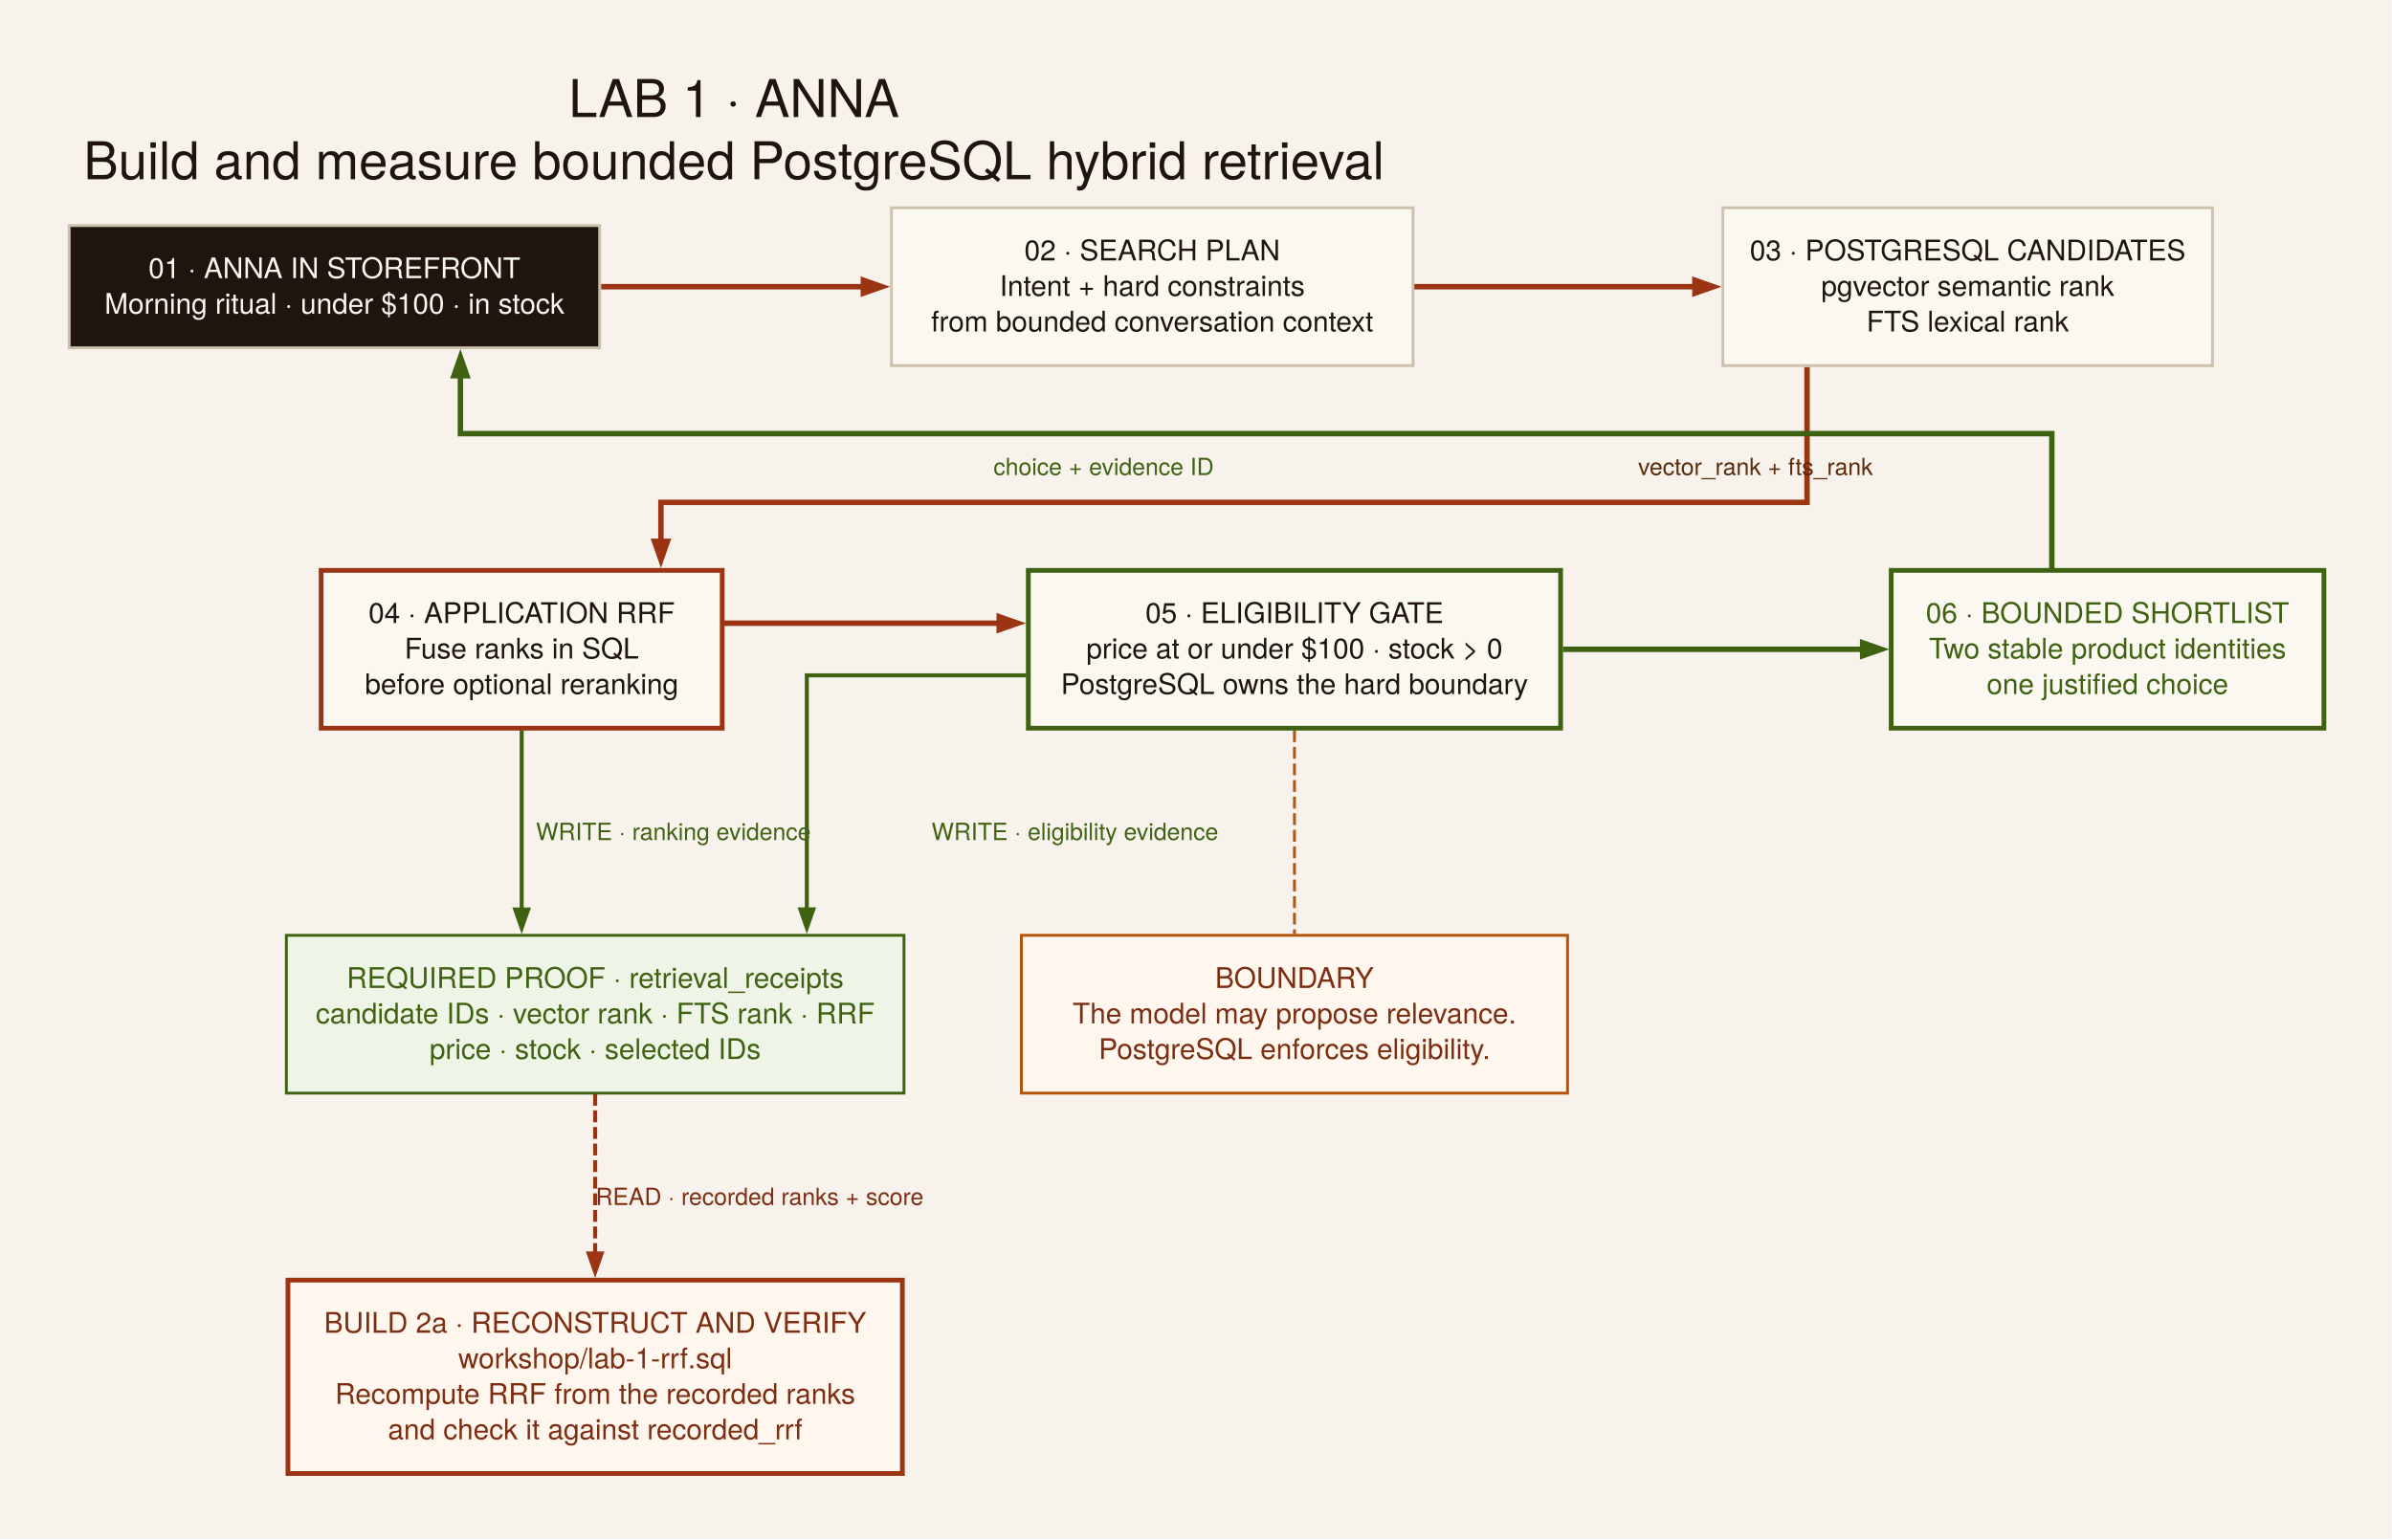
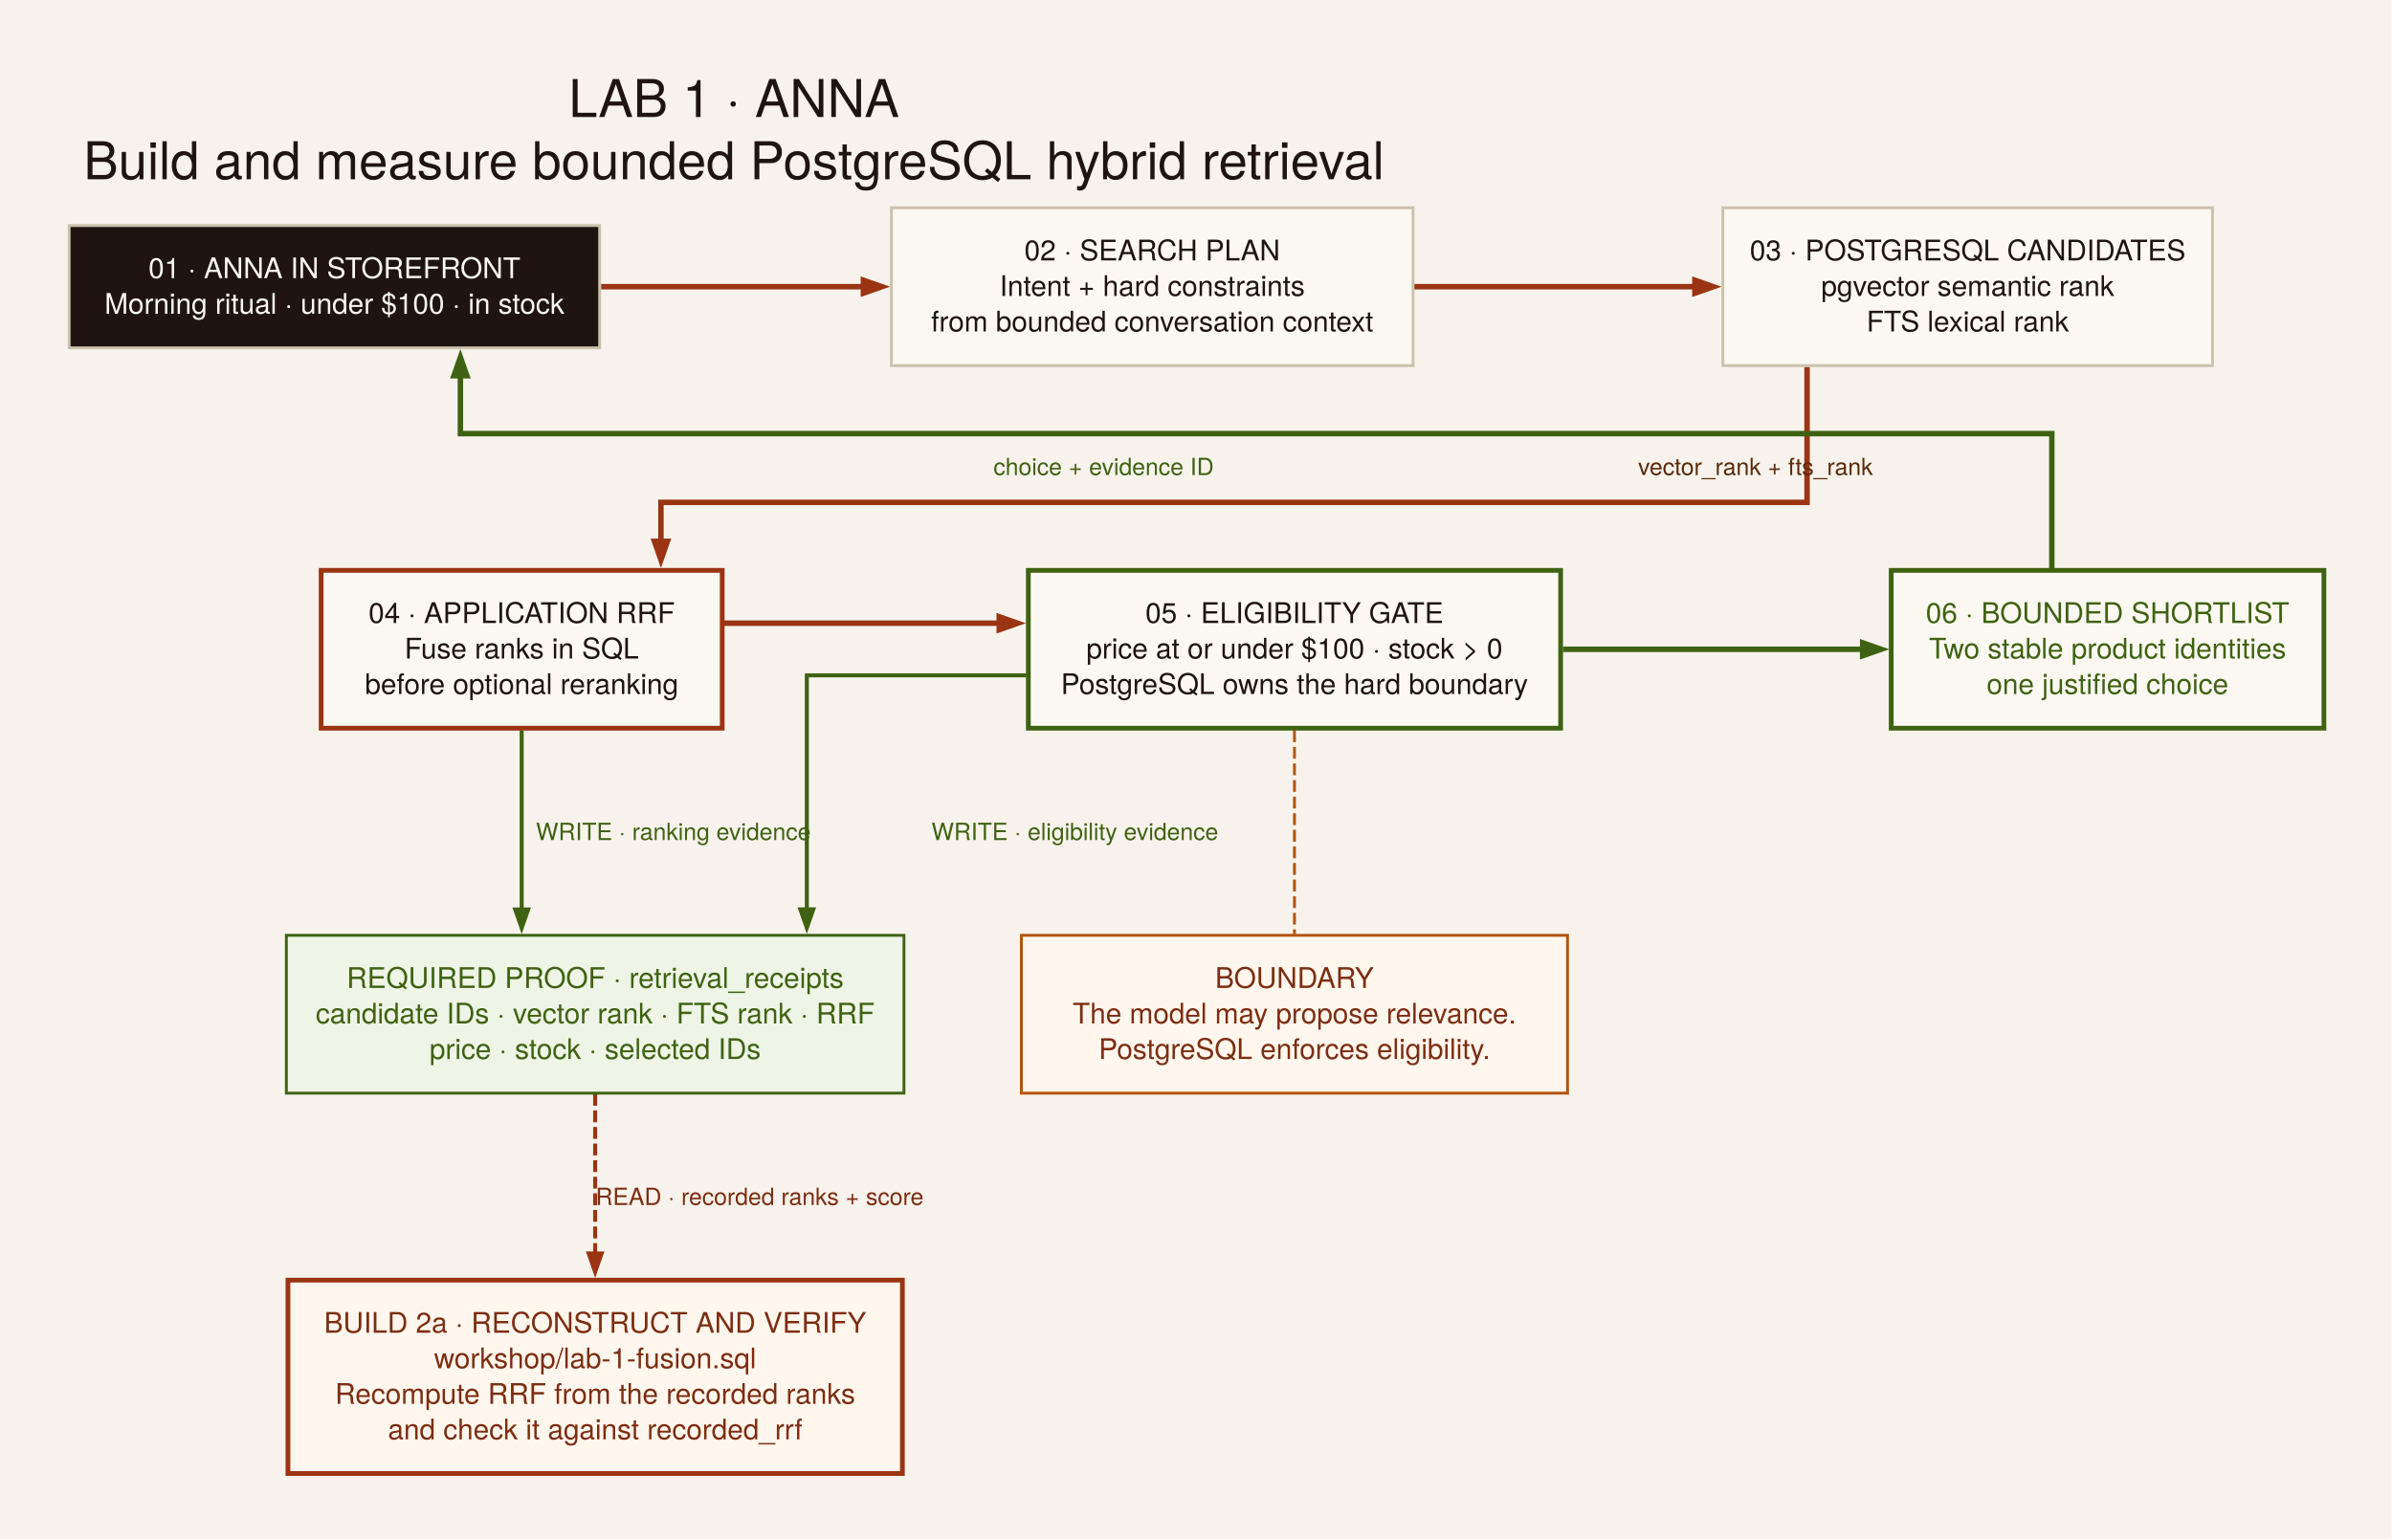
<svg xmlns="http://www.w3.org/2000/svg" width="1678pt" height="1080pt" viewBox="0.00 0.00 1678.00 1080.00">
  <g id="graph0" class="graph" transform="scale(1.66292 1.66292) rotate(0) translate(24.48 624.98)">
    <polygon fill="#f7f3ec" stroke="none" points="-24.48,24.48 -24.48,-624.98 984.48,-624.98 984.48,24.48 -24.48,24.48" />
    <text xml:space="preserve" text-anchor="middle" x="285.12" y="-575.6" font-family="Helvetica Neue" font-size="22.00" fill="#1f1410">LAB 1 · ANNA</text>
    <text xml:space="preserve" text-anchor="middle" x="285.12" y="-549.35" font-family="Helvetica Neue" font-size="22.00" fill="#1f1410">Build and measure bounded PostgreSQL hybrid retrieval</text>
    <g id="edge1" class="edge">
      <path fill="none" stroke="#9a3412" stroke-width="2.3" d="M229.08,-504C229.08,-504 339.74,-504 339.74,-504" />
      <polygon fill="#9a3412" stroke="#9a3412" stroke-width="2.3" points="339.74,-506.73 347.54,-504 339.74,-501.27 339.74,-506.73" />
    </g>
    <g id="edge2" class="edge">
      <path fill="none" stroke="#9a3412" stroke-width="2.3" d="M571.85,-504C571.85,-504 690.52,-504 690.52,-504" />
      <polygon fill="#9a3412" stroke="#9a3412" stroke-width="2.3" points="690.52,-506.73 698.32,-504 690.52,-501.27 690.52,-506.73" />
    </g>
    <g id="edge3" class="edge">
      <path fill="none" stroke="#9a3412" stroke-width="2.3" d="M737.82,-470.11C737.82,-444.24 737.82,-413 737.82,-413 737.82,-413 254.34,-413 254.34,-413 254.34,-413 254.34,-396.55 254.34,-396.55" />
      <polygon fill="#9a3412" stroke="#9a3412" stroke-width="2.3" points="257.07,-396.55 254.34,-388.75 251.61,-396.55 257.07,-396.55" />
      <text xml:space="preserve" text-anchor="middle" x="716.09" y="-424.5" font-family="Helvetica Neue" font-size="10.00" fill="#5a2a0a">vector_rank + fts_rank</text>
    </g>
    <g id="edge4" class="edge">
      <path fill="none" stroke="#9a3412" stroke-width="2.3" d="M280.82,-362C280.82,-362 397.05,-362 397.05,-362" />
      <polygon fill="#9a3412" stroke="#9a3412" stroke-width="2.3" points="397.05,-364.73 404.85,-362 397.05,-359.27 397.05,-364.73" />
    </g>
    <g id="edge8" class="edge">
      <path fill="none" stroke="#3f6212" stroke-width="1.7" d="M195.59,-316.82C195.59,-316.82 195.59,-241.19 195.59,-241.19" />
      <polygon fill="#3f6212" stroke="#3f6212" stroke-width="1.7" points="198.32,-241.19 195.59,-233.39 192.86,-241.19 198.32,-241.19" />
      <text xml:space="preserve" text-anchor="middle" x="259.59" y="-270.5" font-family="Helvetica Neue" font-size="10.00" fill="#3f6212">WRITE · ranking evidence</text>
    </g>
    <g id="edge5" class="edge">
      <path fill="none" stroke="#3f6212" stroke-width="2.3" d="M634.85,-351C634.85,-351 761.29,-351 761.29,-351" />
      <polygon fill="#3f6212" stroke="#3f6212" stroke-width="2.3" points="761.29,-353.73 769.09,-351 761.29,-348.27 761.29,-353.73" />
    </g>
    <g id="edge9" class="edge">
      <path fill="none" stroke="#3f6212" stroke-width="1.7" d="M408.5,-340C360.7,-340 315.88,-340 315.88,-340 315.88,-340 315.88,-241.26 315.88,-241.26" />
      <polygon fill="#3f6212" stroke="#3f6212" stroke-width="1.7" points="318.61,-241.26 315.88,-233.46 313.15,-241.26 318.61,-241.26" />
      <text xml:space="preserve" text-anchor="middle" x="428.97" y="-270.5" font-family="Helvetica Neue" font-size="10.00" fill="#3f6212">WRITE · eligibility evidence</text>
    </g>
    <g id="edge10" class="edge">
      <path fill="none" stroke="#b45309" stroke-width="1.2" stroke-dasharray="5,2" d="M521.59,-316.82C521.59,-291.21 521.59,-256.34 521.59,-230.82" />
    </g>
    <g id="edge6" class="edge">
      <path fill="none" stroke="#3f6212" stroke-width="2.3" d="M841.09,-385.14C841.09,-410.97 841.09,-442 841.09,-442 841.09,-442 169.74,-442 169.74,-442 169.74,-442 169.74,-466.43 169.74,-466.43" />
      <polygon fill="#3f6212" stroke="#3f6212" stroke-width="2.3" points="167.01,-466.43 169.74,-474.23 172.47,-466.43 167.01,-466.43" />
      <text xml:space="preserve" text-anchor="middle" x="441.09" y="-424.5" font-family="Helvetica Neue" font-size="10.00" fill="#3f6212">choice + evidence ID</text>
    </g>
    <g id="edge7" class="edge">
      <path fill="none" stroke="#9a3412" stroke-width="1.7" stroke-dasharray="5,2" d="M226.59,-163.42C226.59,-163.42 226.59,-96.06 226.59,-96.06" />
      <polygon fill="#9a3412" stroke="#9a3412" stroke-width="1.7" points="229.32,-96.06 226.59,-88.26 223.86,-96.06 229.32,-96.06" />
      <text xml:space="preserve" text-anchor="middle" x="295.97" y="-116.5" font-family="Helvetica Neue" font-size="10.00" fill="#7c2d12">READ · recorded ranks + score</text>
    </g>
    <g id="node1" class="node">
      <polygon fill="#1f1410" stroke="#cbc1ad" stroke-width="1.2" points="228.49,-529.8 4.69,-529.8 4.69,-478.2 228.49,-478.2 228.49,-529.8" />
      <text xml:space="preserve" text-anchor="middle" x="116.59" y="-507.6" font-family="Helvetica Neue" font-size="12.00" fill="#fbf8f2">01 · ANNA IN STOREFRONT</text>
      <text xml:space="preserve" text-anchor="middle" x="116.59" y="-492.6" font-family="Helvetica Neue" font-size="12.00" fill="#fbf8f2">Morning ritual · under $100 · in stock</text>
    </g>
    <g id="node2" class="node">
      <polygon fill="#fbf8f2" stroke="#cbc1ad" stroke-width="1.2" points="571.62,-537.3 351.57,-537.3 351.57,-470.7 571.62,-470.7 571.62,-537.3" />
      <text xml:space="preserve" text-anchor="middle" x="461.59" y="-515.1" font-family="Helvetica Neue" font-size="12.00" fill="#1f1410">02 · SEARCH PLAN</text>
      <text xml:space="preserve" text-anchor="middle" x="461.59" y="-500.1" font-family="Helvetica Neue" font-size="12.00" fill="#1f1410">Intent + hard constraints</text>
      <text xml:space="preserve" text-anchor="middle" x="461.59" y="-485.1" font-family="Helvetica Neue" font-size="12.00" fill="#1f1410">from bounded conversation context</text>
    </g>
    <g id="node3" class="node">
      <polygon fill="#fbf8f2" stroke="#cbc1ad" stroke-width="1.2" points="908.87,-537.3 702.32,-537.3 702.32,-470.7 908.87,-470.7 908.87,-537.3" />
      <text xml:space="preserve" text-anchor="middle" x="805.59" y="-515.1" font-family="Helvetica Neue" font-size="12.00" fill="#1f1410">03 · POSTGRESQL CANDIDATES</text>
      <text xml:space="preserve" text-anchor="middle" x="805.59" y="-500.1" font-family="Helvetica Neue" font-size="12.00" fill="#1f1410">pgvector semantic rank</text>
      <text xml:space="preserve" text-anchor="middle" x="805.59" y="-485.1" font-family="Helvetica Neue" font-size="12.00" fill="#1f1410">FTS lexical rank</text>
    </g>
    <g id="node4" class="node">
      <polygon fill="#fbf8f2" stroke="#9a3412" stroke-width="2" points="280.19,-384.3 110.99,-384.3 110.99,-317.7 280.19,-317.7 280.19,-384.3" />
      <text xml:space="preserve" text-anchor="middle" x="195.59" y="-362.1" font-family="Helvetica Neue" font-size="12.00" fill="#1f1410">04 · APPLICATION RRF</text>
      <text xml:space="preserve" text-anchor="middle" x="195.59" y="-347.1" font-family="Helvetica Neue" font-size="12.00" fill="#1f1410">Fuse ranks in SQL</text>
      <text xml:space="preserve" text-anchor="middle" x="195.59" y="-332.1" font-family="Helvetica Neue" font-size="12.00" fill="#1f1410">before optional reranking</text>
    </g>
    <g id="node5" class="node">
      <polygon fill="#fbf8f2" stroke="#3f6212" stroke-width="2" points="633.87,-384.3 409.32,-384.3 409.32,-317.7 633.87,-317.7 633.87,-384.3" />
      <text xml:space="preserve" text-anchor="middle" x="521.59" y="-362.1" font-family="Helvetica Neue" font-size="12.00" fill="#1f1410">05 · ELIGIBILITY GATE</text>
      <text xml:space="preserve" text-anchor="middle" x="521.59" y="-347.1" font-family="Helvetica Neue" font-size="12.00" fill="#1f1410">price at or under $100 · stock &gt; 0</text>
      <text xml:space="preserve" text-anchor="middle" x="521.59" y="-332.1" font-family="Helvetica Neue" font-size="12.00" fill="#1f1410">PostgreSQL owns the hard boundary</text>
    </g>
    <g id="node6" class="node">
      <polygon fill="#fbf8f2" stroke="#3f6212" stroke-width="2" points="955.87,-384.3 773.32,-384.3 773.32,-317.7 955.87,-317.7 955.87,-384.3" />
      <text xml:space="preserve" text-anchor="middle" x="864.59" y="-362.1" font-family="Helvetica Neue" font-size="12.00" fill="#3f6212">06 · BOUNDED SHORTLIST</text>
      <text xml:space="preserve" text-anchor="middle" x="864.59" y="-347.1" font-family="Helvetica Neue" font-size="12.00" fill="#3f6212">Two stable product identities</text>
      <text xml:space="preserve" text-anchor="middle" x="864.59" y="-332.1" font-family="Helvetica Neue" font-size="12.00" fill="#3f6212">one justified choice</text>
    </g>
    <g id="node7" class="node">
      <polygon fill="#eef4e6" stroke="#3f6212" stroke-width="1.2" points="356.87,-230.3 96.32,-230.3 96.32,-163.7 356.87,-163.7 356.87,-230.3" />
      <text xml:space="preserve" text-anchor="middle" x="226.59" y="-208.1" font-family="Helvetica Neue" font-size="12.00" fill="#3f6212">REQUIRED PROOF · retrieval_receipts</text>
      <text xml:space="preserve" text-anchor="middle" x="226.59" y="-193.1" font-family="Helvetica Neue" font-size="12.00" fill="#3f6212">candidate IDs · vector rank · FTS rank · RRF</text>
      <text xml:space="preserve" text-anchor="middle" x="226.59" y="-178.1" font-family="Helvetica Neue" font-size="12.00" fill="#3f6212">price · stock · selected IDs</text>
    </g>
    <g id="node8" class="node">
      <polygon fill="#fff7ed" stroke="#9a3412" stroke-width="2" points="356.19,-84.8 96.99,-84.8 96.99,-3.2 356.19,-3.2 356.19,-84.8" />
      <text xml:space="preserve" text-anchor="middle" x="226.59" y="-62.6" font-family="Helvetica Neue" font-size="12.00" fill="#7c2d12">BUILD 2a · RECONSTRUCT AND VERIFY</text>
-       <text xml:space="preserve" text-anchor="middle" x="226.59" y="-47.6" font-family="Helvetica Neue" font-size="12.00" fill="#7c2d12">workshop/lab-1-rrf.sql</text>
+       <text xml:space="preserve" text-anchor="middle" x="226.59" y="-47.6" font-family="Helvetica Neue" font-size="12.00" fill="#7c2d12">workshop/lab-1-fusion.sql</text>
      <text xml:space="preserve" text-anchor="middle" x="226.59" y="-32.6" font-family="Helvetica Neue" font-size="12.00" fill="#7c2d12">Recompute RRF from the recorded ranks</text>
      <text xml:space="preserve" text-anchor="middle" x="226.59" y="-17.6" font-family="Helvetica Neue" font-size="12.00" fill="#7c2d12">and check it against recorded_rrf</text>
    </g>
    <g id="node9" class="node">
      <polygon fill="#fff7ed" stroke="#b45309" stroke-width="1.2" points="636.79,-230.3 406.39,-230.3 406.39,-163.7 636.79,-163.7 636.79,-230.3" />
      <text xml:space="preserve" text-anchor="middle" x="521.59" y="-208.1" font-family="Helvetica Neue" font-size="12.00" fill="#7c2d12">BOUNDARY</text>
      <text xml:space="preserve" text-anchor="middle" x="521.59" y="-193.1" font-family="Helvetica Neue" font-size="12.00" fill="#7c2d12">The model may propose relevance.</text>
      <text xml:space="preserve" text-anchor="middle" x="521.59" y="-178.1" font-family="Helvetica Neue" font-size="12.00" fill="#7c2d12">PostgreSQL enforces eligibility.</text>
    </g>
  </g>
</svg>
